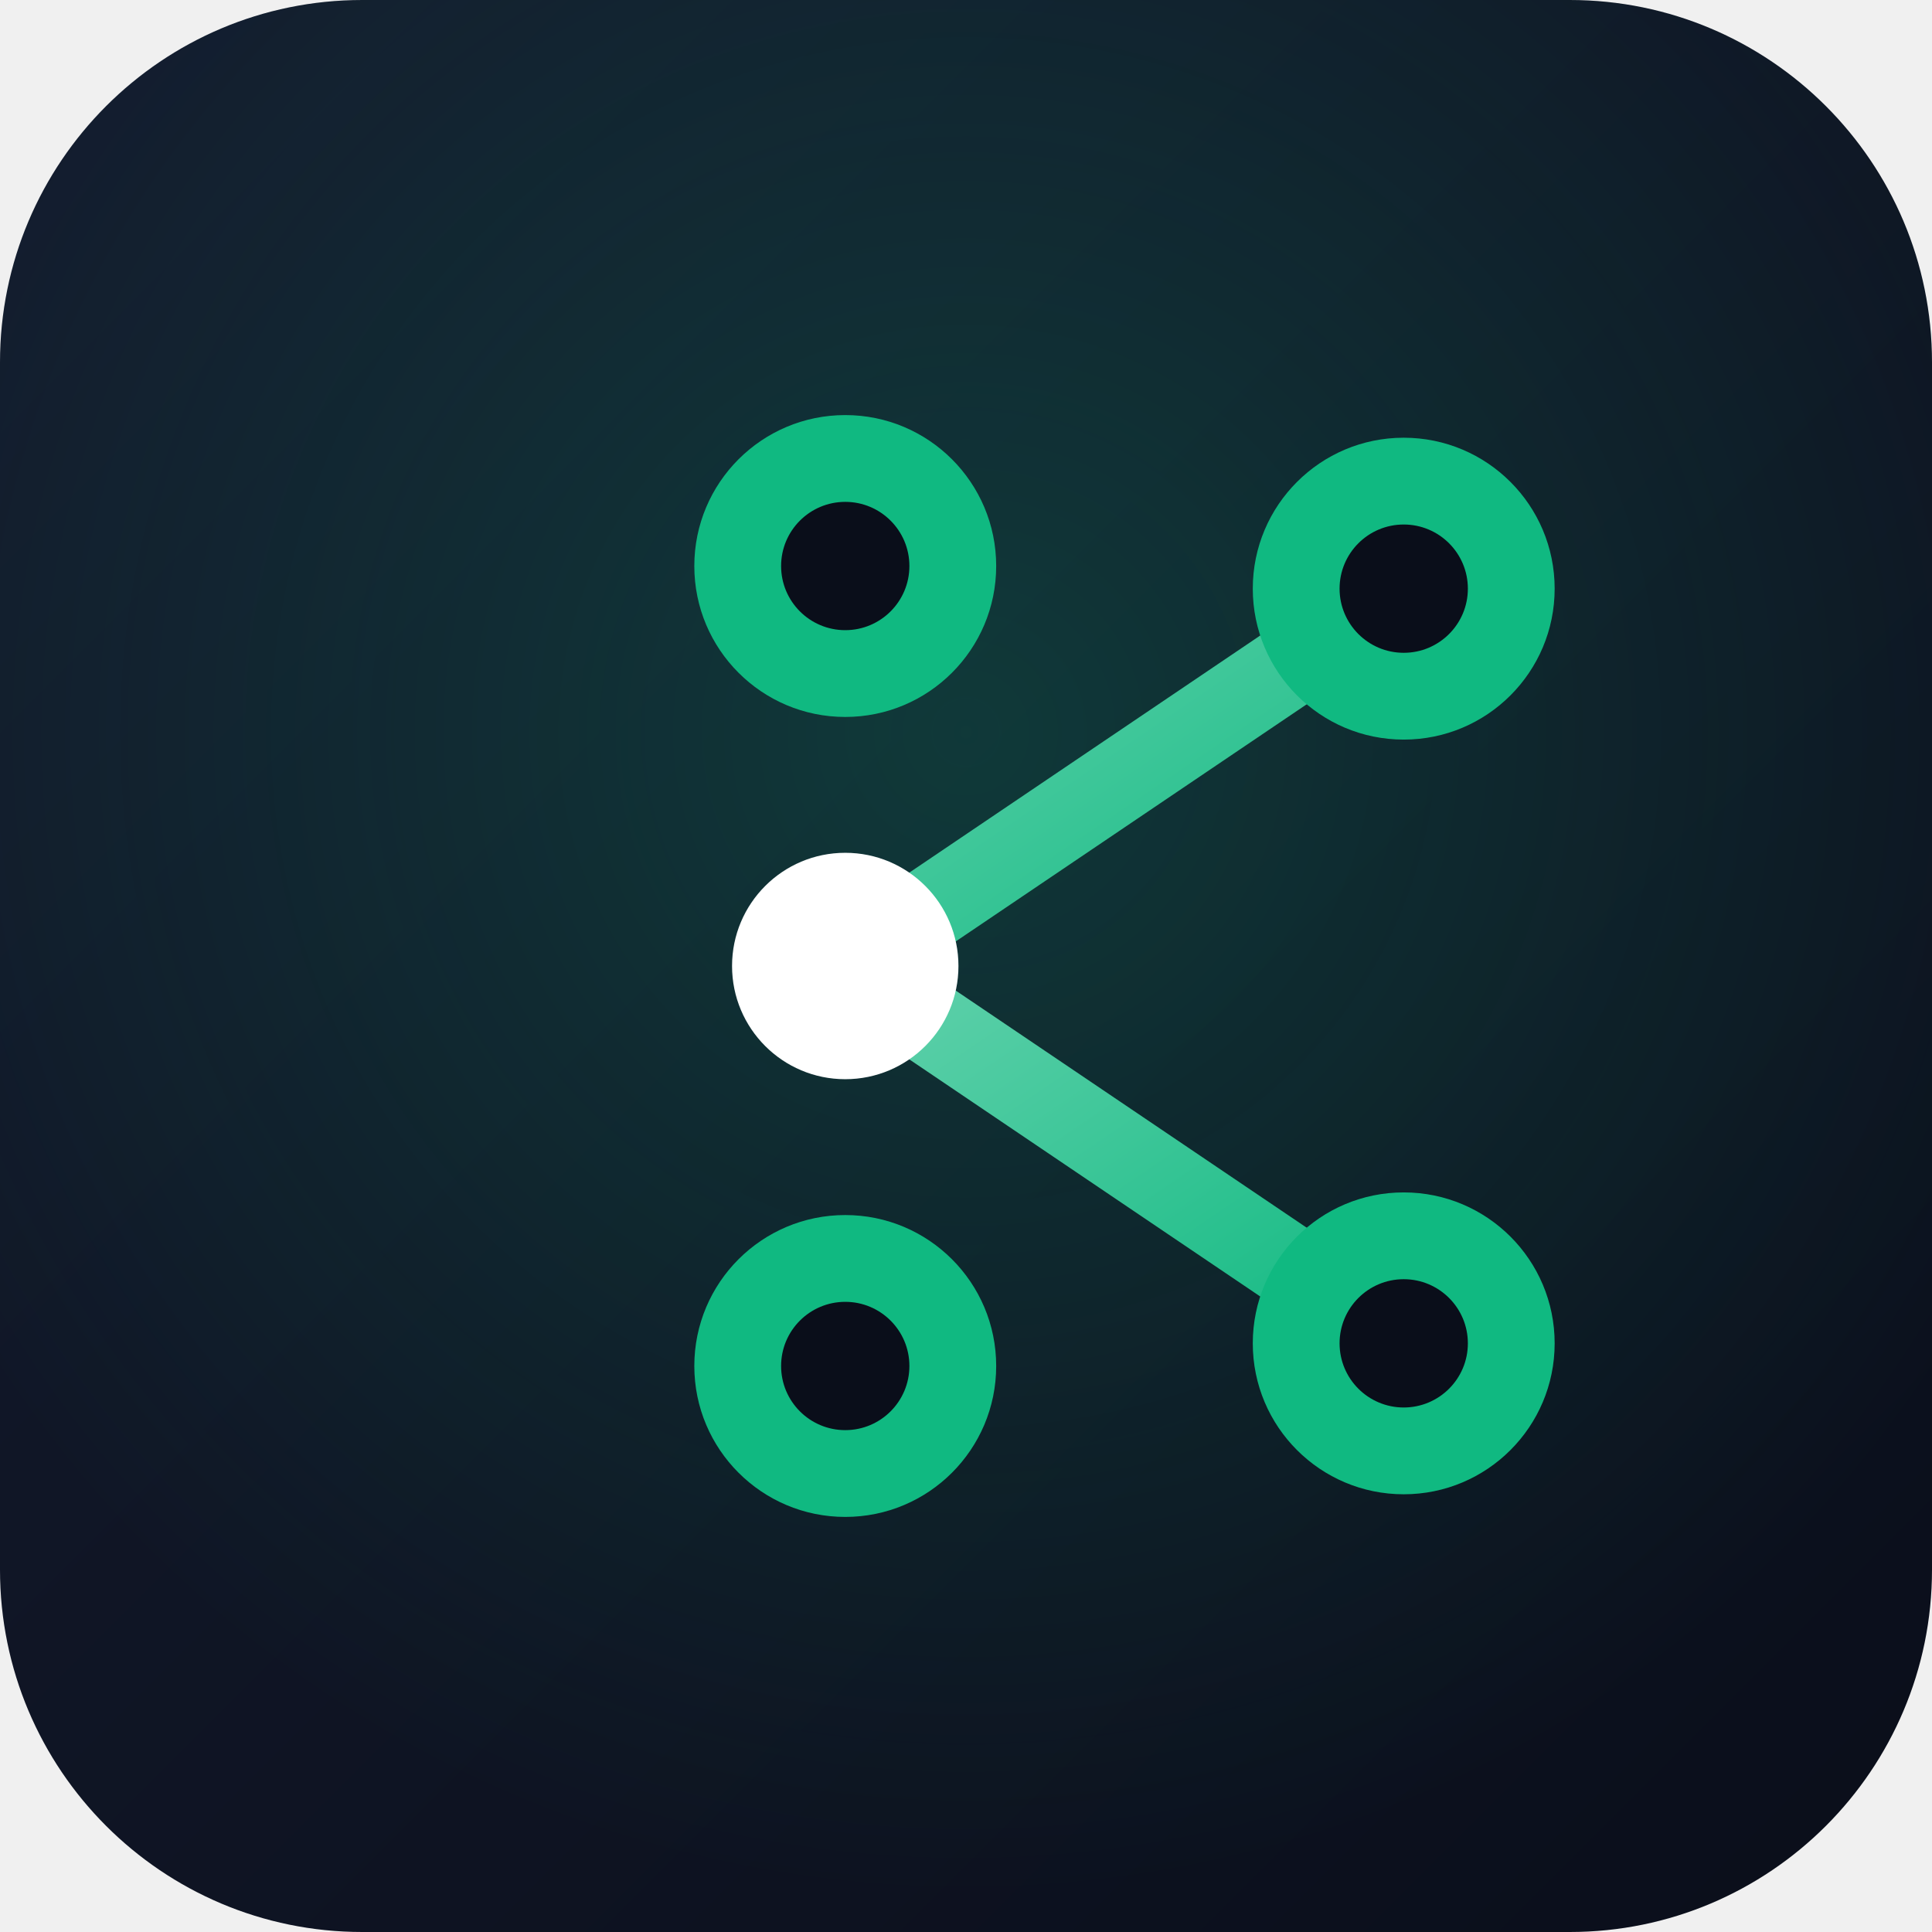
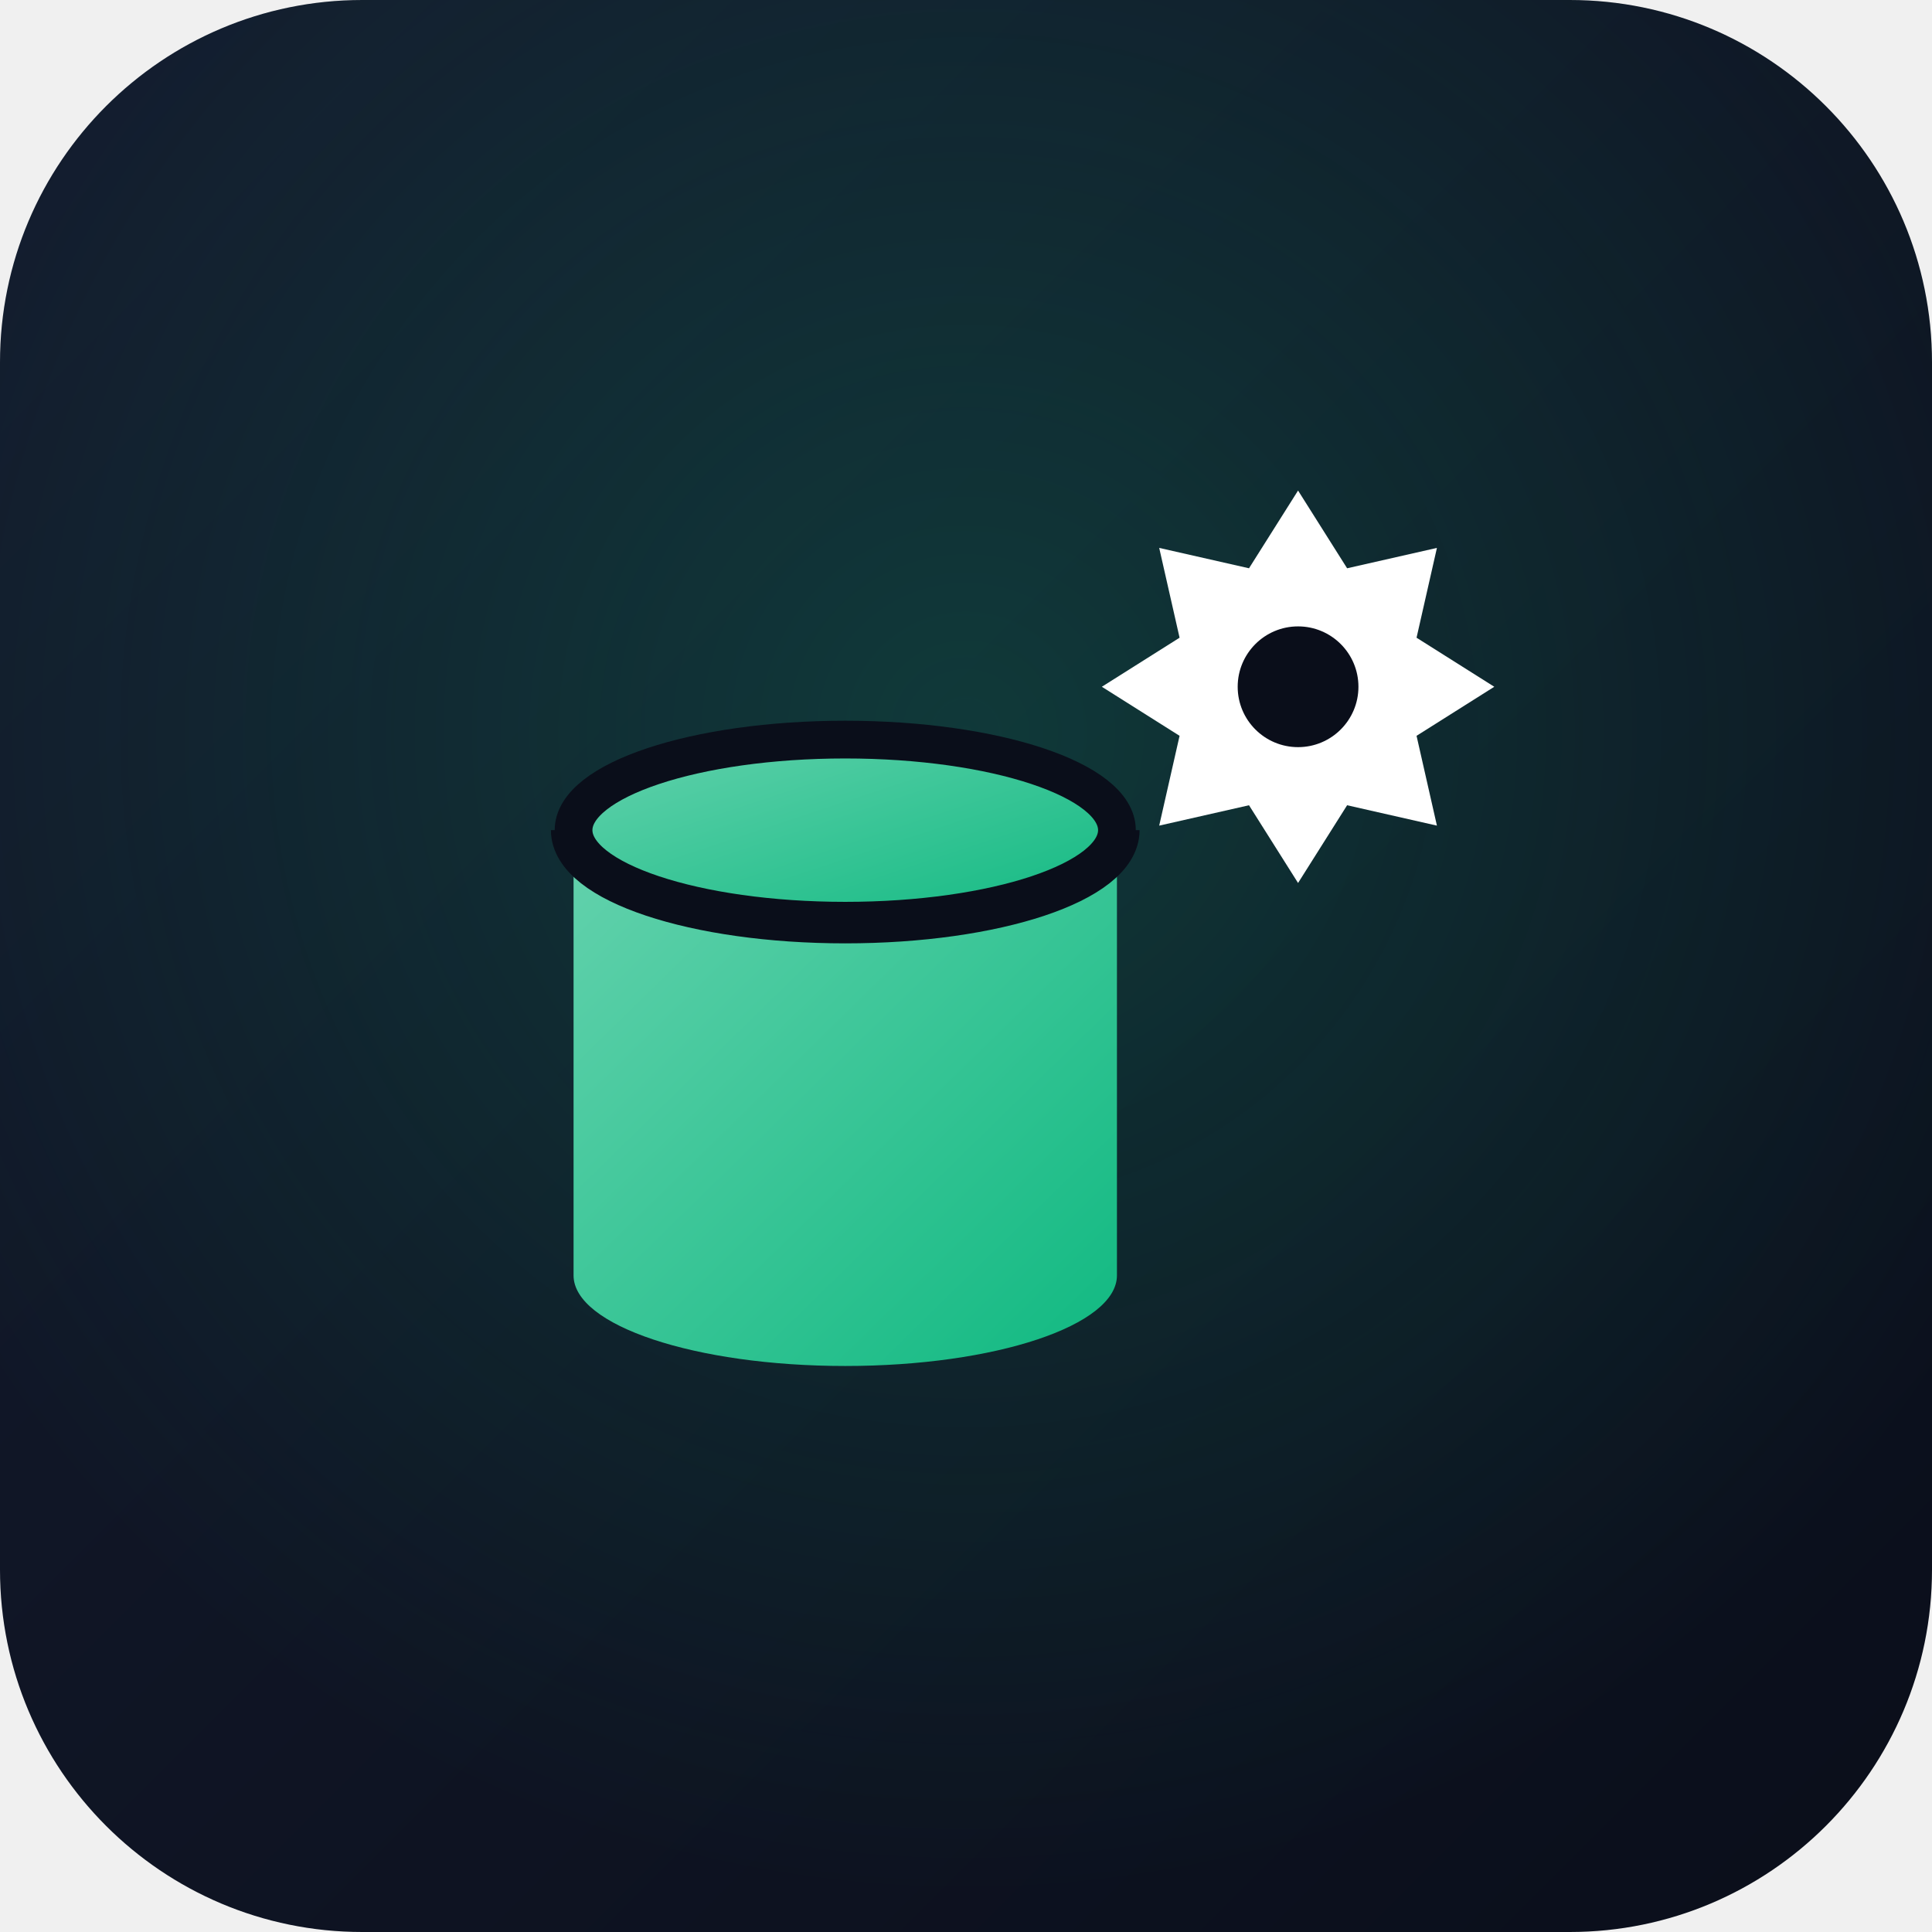
<svg xmlns="http://www.w3.org/2000/svg" viewBox="0 0 512 512" width="512" height="512">
  <defs>
    <linearGradient id="bg" x1="0" y1="0" x2="1" y2="1">
      <stop offset="0" stop-color="#141B2E" />
      <stop offset="1" stop-color="#0A0E1A" />
    </linearGradient>
    <linearGradient id="arm" x1="0" y1="0" x2="1" y2="1">
      <stop offset="0" stop-color="#64d2ad" />
      <stop offset="1" stop-color="#10B981" />
    </linearGradient>
    <radialGradient id="glow" cx="0.5" cy="0.38" r="0.6">
      <stop offset="0" stop-color="#10B981" stop-opacity="0.22" />
      <stop offset="1" stop-color="#10B981" stop-opacity="0" />
    </radialGradient>
  </defs>
  <rect width="512" height="512" rx="96" fill="url(#bg)" />
  <rect width="512" height="512" rx="96" fill="url(#glow)" />
-   <g stroke="url(#arm)" stroke-width="22" stroke-linecap="round" fill="none">
-     <line x1="224" y1="150" x2="224" y2="362" />
-     <line x1="224" y1="256" x2="372" y2="156" />
-     <line x1="224" y1="256" x2="372" y2="356" />
-   </g>
-   <circle cx="224" cy="150" r="40" fill="#10B981" />
-   <circle cx="224" cy="150" r="17" fill="#0A0E1A" />
-   <circle cx="224" cy="362" r="40" fill="#10B981" />
-   <circle cx="224" cy="362" r="17" fill="#0A0E1A" />
-   <circle cx="372" cy="156" r="40" fill="#10B981" />
-   <circle cx="372" cy="156" r="17" fill="#0A0E1A" />
-   <circle cx="372" cy="356" r="40" fill="#10B981" />
-   <circle cx="372" cy="356" r="17" fill="#0A0E1A" />
-   <circle cx="224" cy="256" r="30" fill="#FFFFFF" />
+   <path d="M152 220 v118 a72 24 0 0 0 144 0 v-118" fill="url(#arm)" />
+   <path d="M152 220 a72 24 0 0 0 144 0" fill="none" stroke="#0A0E1A" stroke-width="12" />
+   <ellipse cx="224" cy="220" rx="72" ry="24" fill="url(#arm)" />
+   <ellipse cx="224" cy="220" rx="72" ry="24" fill="none" stroke="#0A0E1A" stroke-width="10" />
+   <path d="M344.0 130.0L357.0 150.6L380.8 145.2L375.4 169.0L396.0 182.0L375.4 195.0L380.8 218.8L357.0 213.4L344.0 234.0L331.0 213.4L307.2 218.8L312.6 195.0L292.0 182.0L312.6 169.0L307.2 145.2L331.0 150.6Z" fill="#fff" />
+   <circle cx="344" cy="182" r="16" fill="#0A0E1A" />
</svg>
